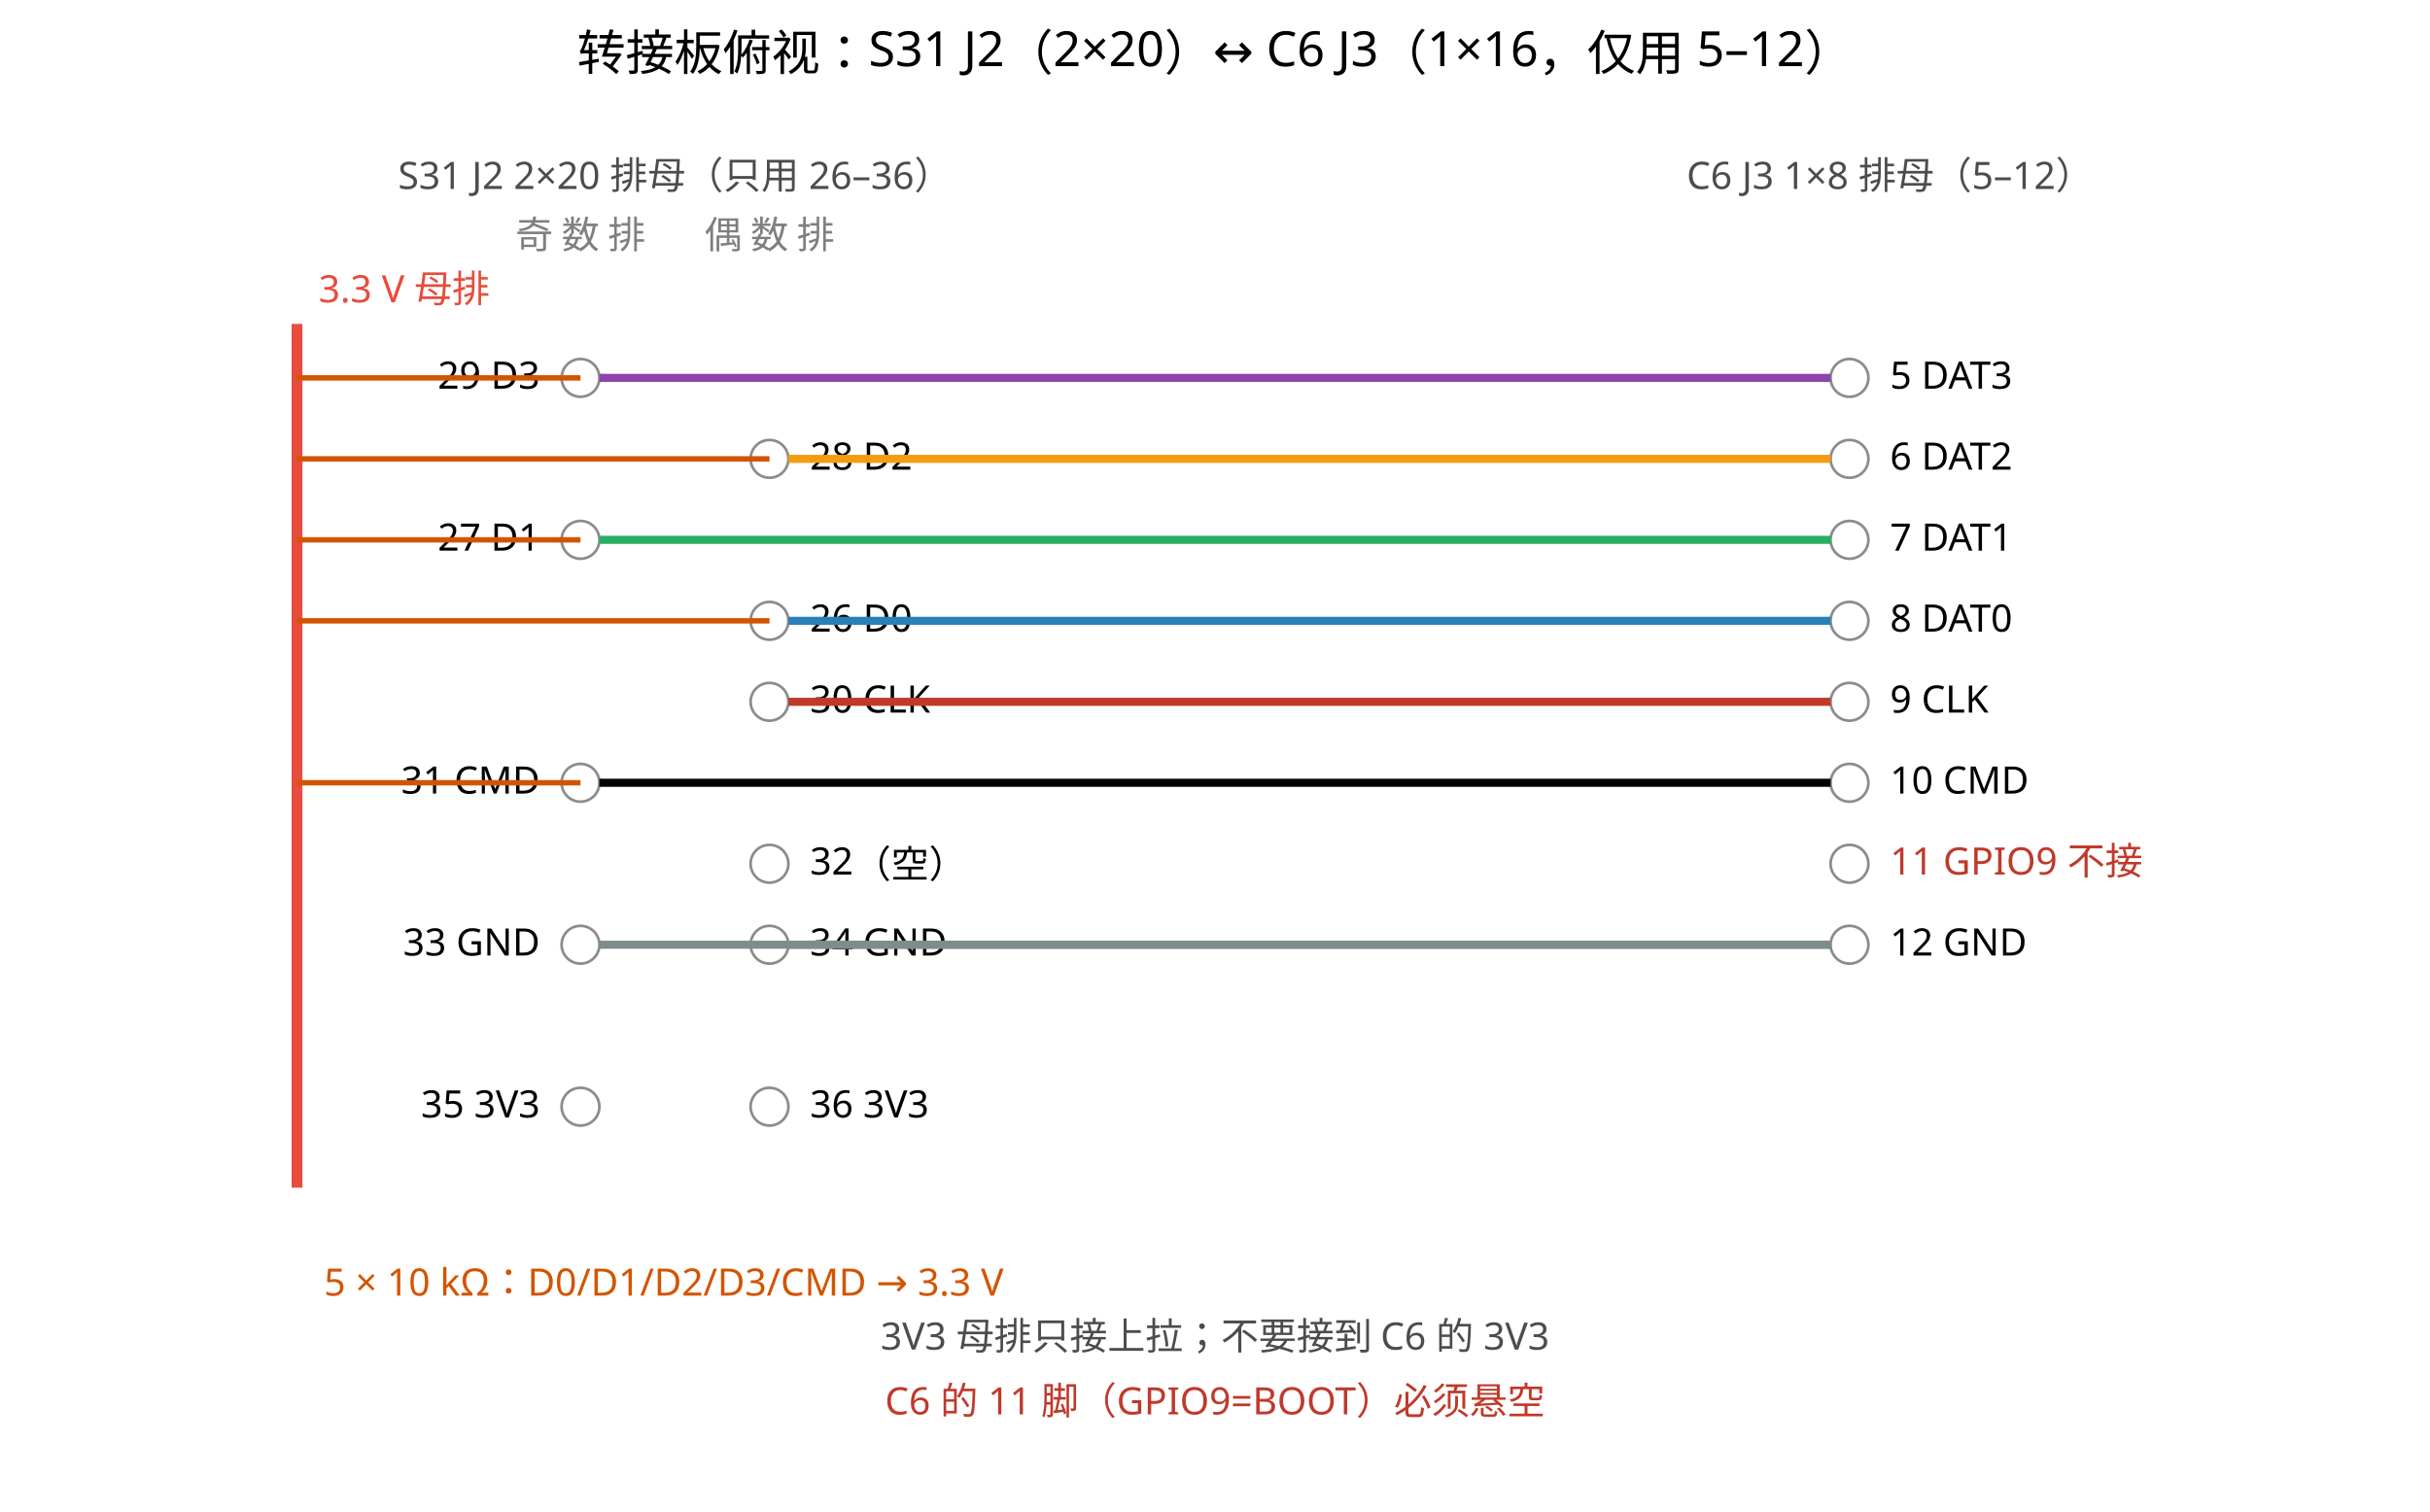
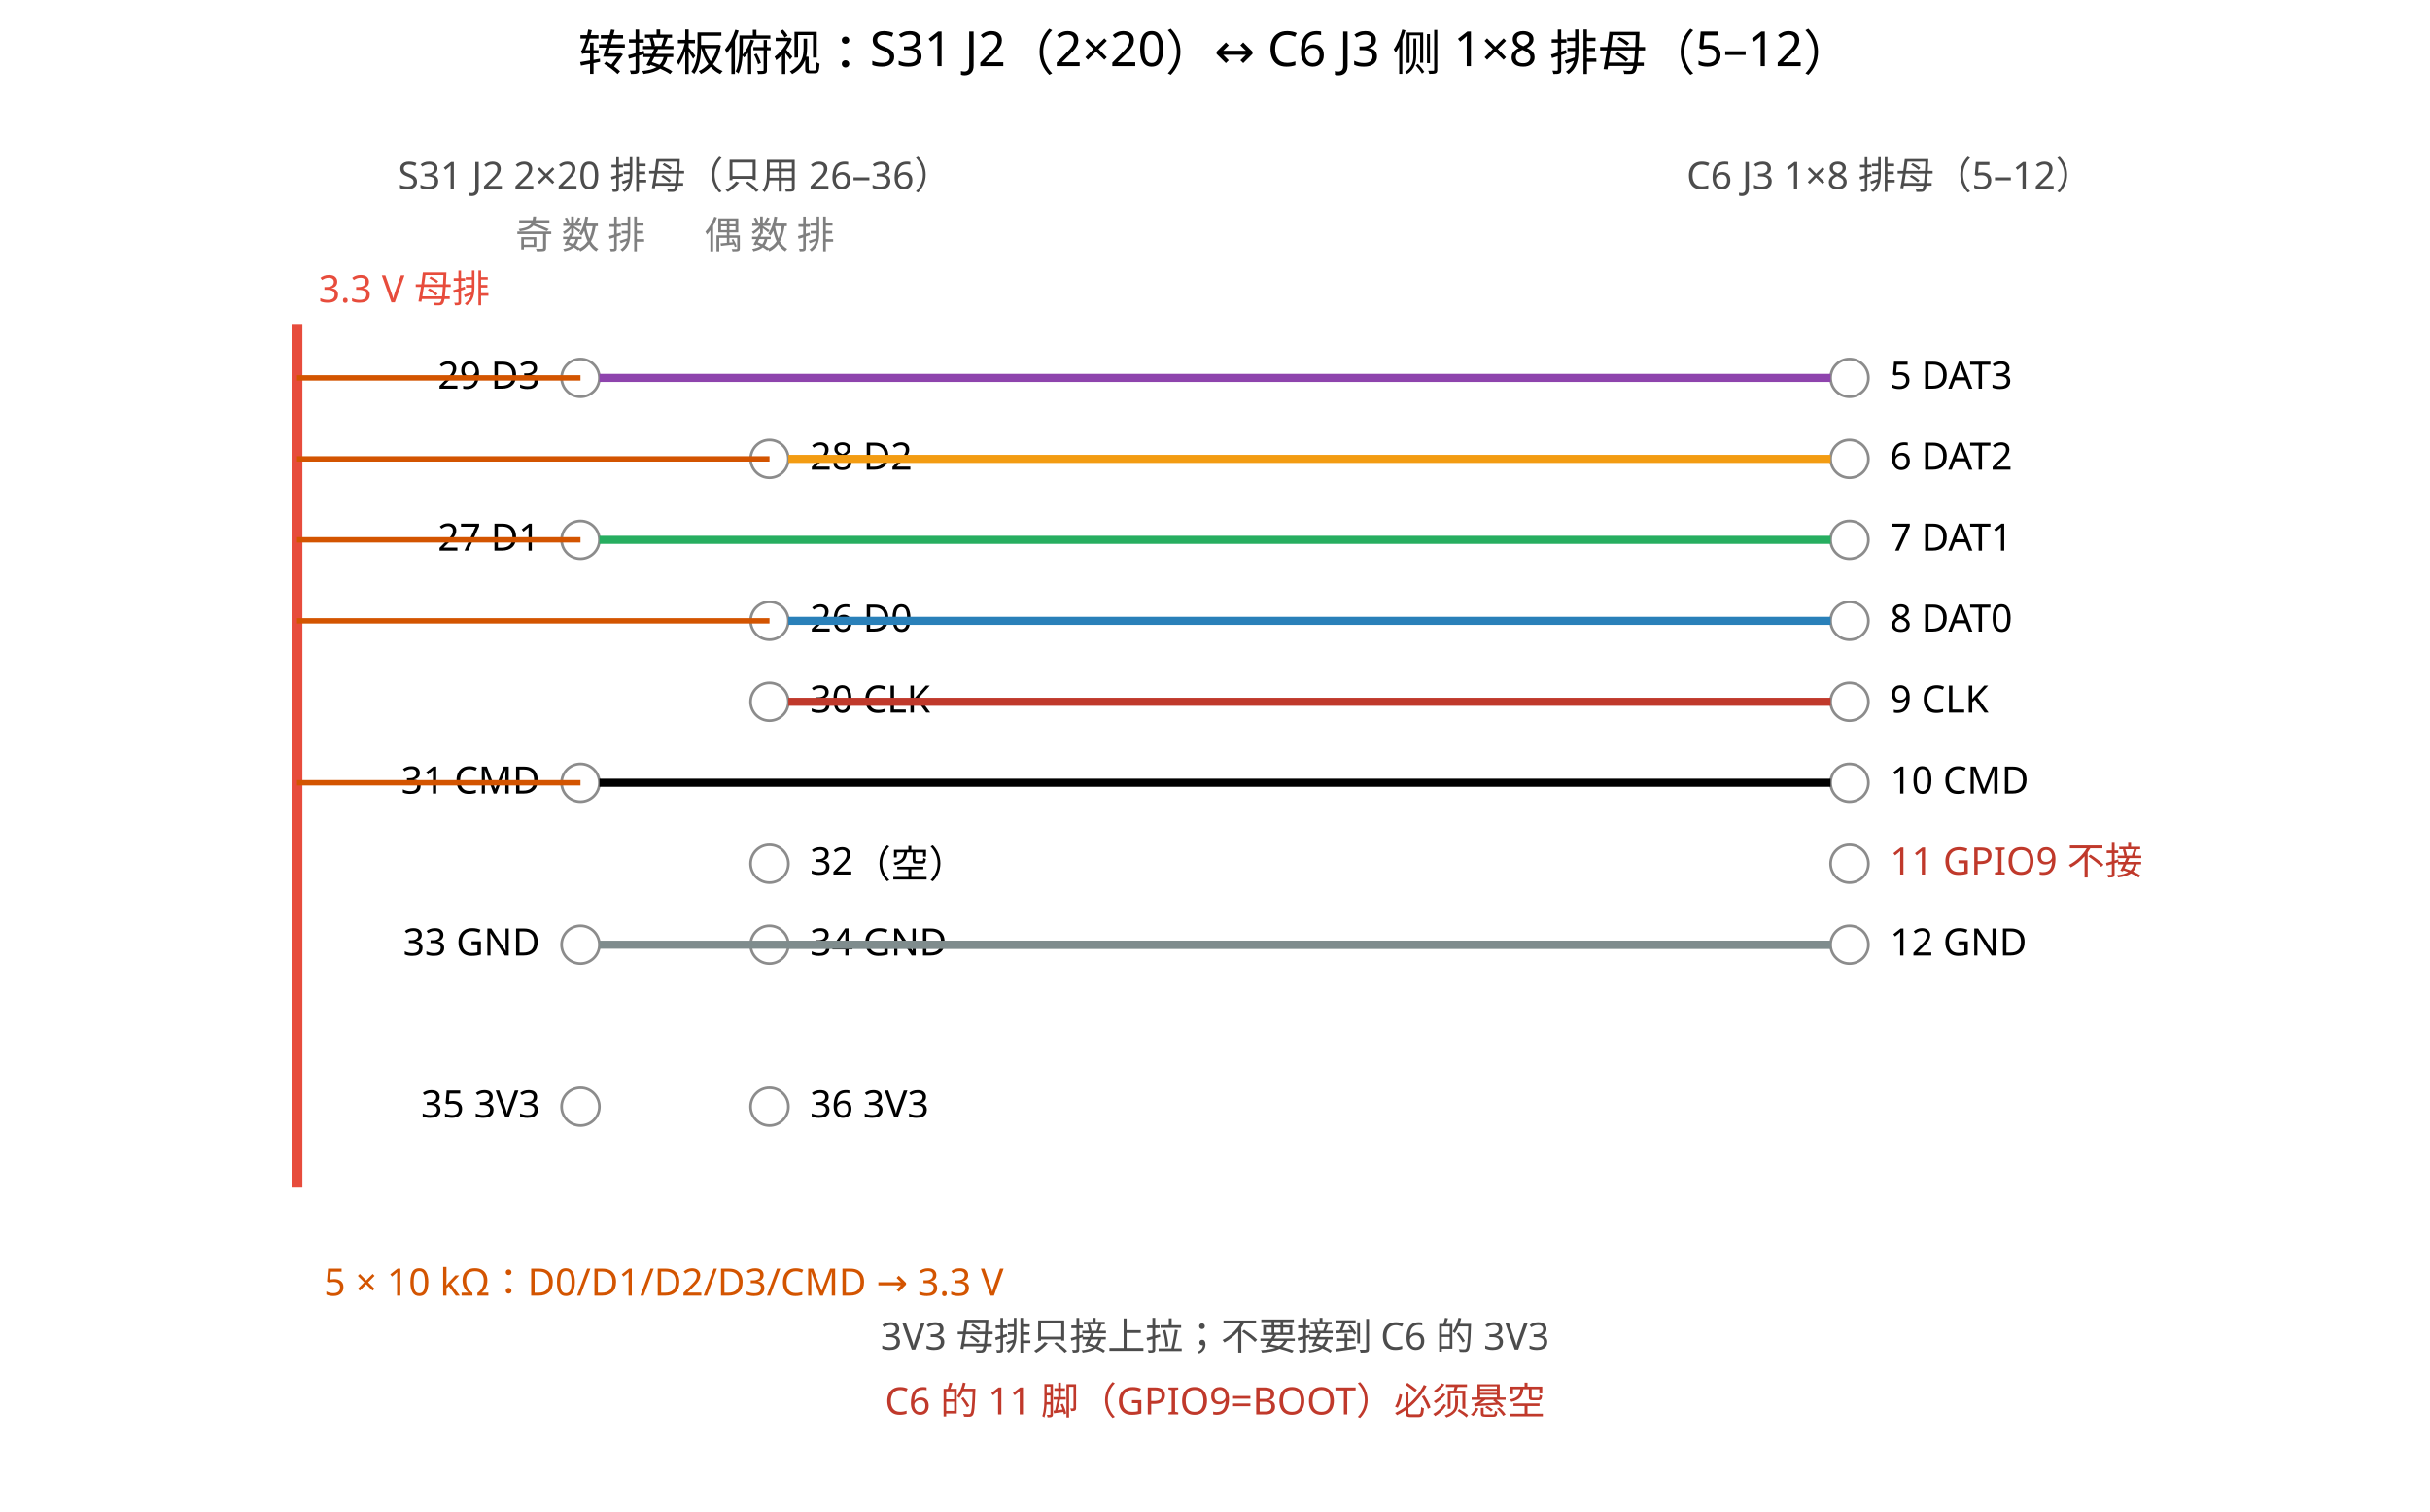
<svg xmlns="http://www.w3.org/2000/svg" viewBox="0 0 900 560" font-family="system-ui,sans-serif" font-size="14">
-   <text x="450" y="26" text-anchor="middle" font-size="18" fill="currentColor">转接板俯视：S31 J2（2×20）↔ C6 J3（1×16，仅用 5–12）</text>
+   <text x="450" y="26" text-anchor="middle" font-size="18" fill="currentColor">转接板俯视：S31 J2（2×20）↔ C6 J3 侧 1×8 排母（5–12）</text>
  <line x1="110" y1="120" x2="110" y2="440" stroke="#e74c3c" stroke-width="4" />
  <text x="118" y="112" fill="#e74c3c">3.3 V 母排</text>
  <text x="250" y="70" text-anchor="middle" fill="currentColor" fill-opacity="0.7">S31 J2 2×20 排母（只用 26–36）</text>
  <text x="215" y="92" text-anchor="middle" fill="currentColor" fill-opacity="0.5">奇 数 排</text>
  <text x="285" y="92" text-anchor="middle" fill="currentColor" fill-opacity="0.5">偶 数 排</text>
  <g fill="currentColor" text-anchor="end">
    <text x="200" y="144">29 D3</text>
    <text x="200" y="204">27 D1</text>
    <text x="200" y="294">31 CMD</text>
    <text x="200" y="354">33 GND</text>
    <text x="200" y="414">35 3V3</text>
  </g>
  <g fill="currentColor" text-anchor="start">
    <text x="300" y="174">28 D2</text>
    <text x="300" y="234">26 D0</text>
    <text x="300" y="264">30 CLK</text>
    <text x="300" y="324">32（空）</text>
    <text x="300" y="354">34 GND</text>
    <text x="300" y="414">36 3V3</text>
  </g>
  <g fill="none" stroke="currentColor" stroke-opacity="0.45">
    <circle cx="215" cy="140" r="7" />
    <circle cx="215" cy="200" r="7" />
    <circle cx="215" cy="290" r="7" />
    <circle cx="215" cy="350" r="7" />
    <circle cx="215" cy="410" r="7" />
    <circle cx="285" cy="170" r="7" />
    <circle cx="285" cy="230" r="7" />
    <circle cx="285" cy="260" r="7" />
    <circle cx="285" cy="320" r="7" />
    <circle cx="285" cy="350" r="7" />
    <circle cx="285" cy="410" r="7" />
  </g>
  <text x="700" y="70" text-anchor="middle" fill="currentColor" fill-opacity="0.7">C6 J3 1×8 排母（5–12）</text>
  <g fill="currentColor" text-anchor="start">
    <text x="700" y="144">5 DAT3</text>
    <text x="700" y="174">6 DAT2</text>
    <text x="700" y="204">7 DAT1</text>
    <text x="700" y="234">8 DAT0</text>
    <text x="700" y="264">9 CLK</text>
    <text x="700" y="294">10 CMD</text>
    <text x="700" y="324" fill="#c0392b">11 GPIO9 不接</text>
    <text x="700" y="354">12 GND</text>
  </g>
  <g fill="none" stroke="currentColor" stroke-opacity="0.45">
    <circle cx="685" cy="140" r="7" />
    <circle cx="685" cy="170" r="7" />
    <circle cx="685" cy="200" r="7" />
    <circle cx="685" cy="230" r="7" />
    <circle cx="685" cy="260" r="7" />
    <circle cx="685" cy="290" r="7" />
    <circle cx="685" cy="320" r="7" />
    <circle cx="685" cy="350" r="7" />
  </g>
  <g stroke-width="3" fill="none">
    <line x1="222" y1="140" x2="678" y2="140" stroke="#8e44ad" />
    <line x1="292" y1="170" x2="678" y2="170" stroke="#f39c12" />
    <line x1="222" y1="200" x2="678" y2="200" stroke="#27ae60" />
    <line x1="292" y1="230" x2="678" y2="230" stroke="#2980b9" />
    <line x1="292" y1="260" x2="678" y2="260" stroke="#c0392b" />
    <line x1="222" y1="290" x2="678" y2="290" stroke="currentColor" />
    <line x1="222" y1="350" x2="678" y2="350" stroke="#7f8c8d" />
    <line x1="292" y1="350" x2="678" y2="350" stroke="#7f8c8d" />
  </g>
  <g stroke="#d35400" stroke-width="2" fill="none">
    <line x1="110" y1="140" x2="215" y2="140" />
    <line x1="110" y1="200" x2="215" y2="200" />
    <line x1="110" y1="230" x2="285" y2="230" />
    <line x1="110" y1="170" x2="285" y2="170" />
    <line x1="110" y1="290" x2="215" y2="290" />
  </g>
  <text x="120" y="480" fill="#d35400">5 × 10 kΩ：D0/D1/D2/D3/CMD → 3.3 V</text>
  <text x="450" y="500" text-anchor="middle" fill="currentColor" fill-opacity="0.7">3V3 母排只接上拉；不要接到 C6 的 3V3</text>
  <text x="450" y="524" text-anchor="middle" fill="#c0392b">C6 的 11 脚（GPIO9=BOOT）必须悬空</text>
</svg>
